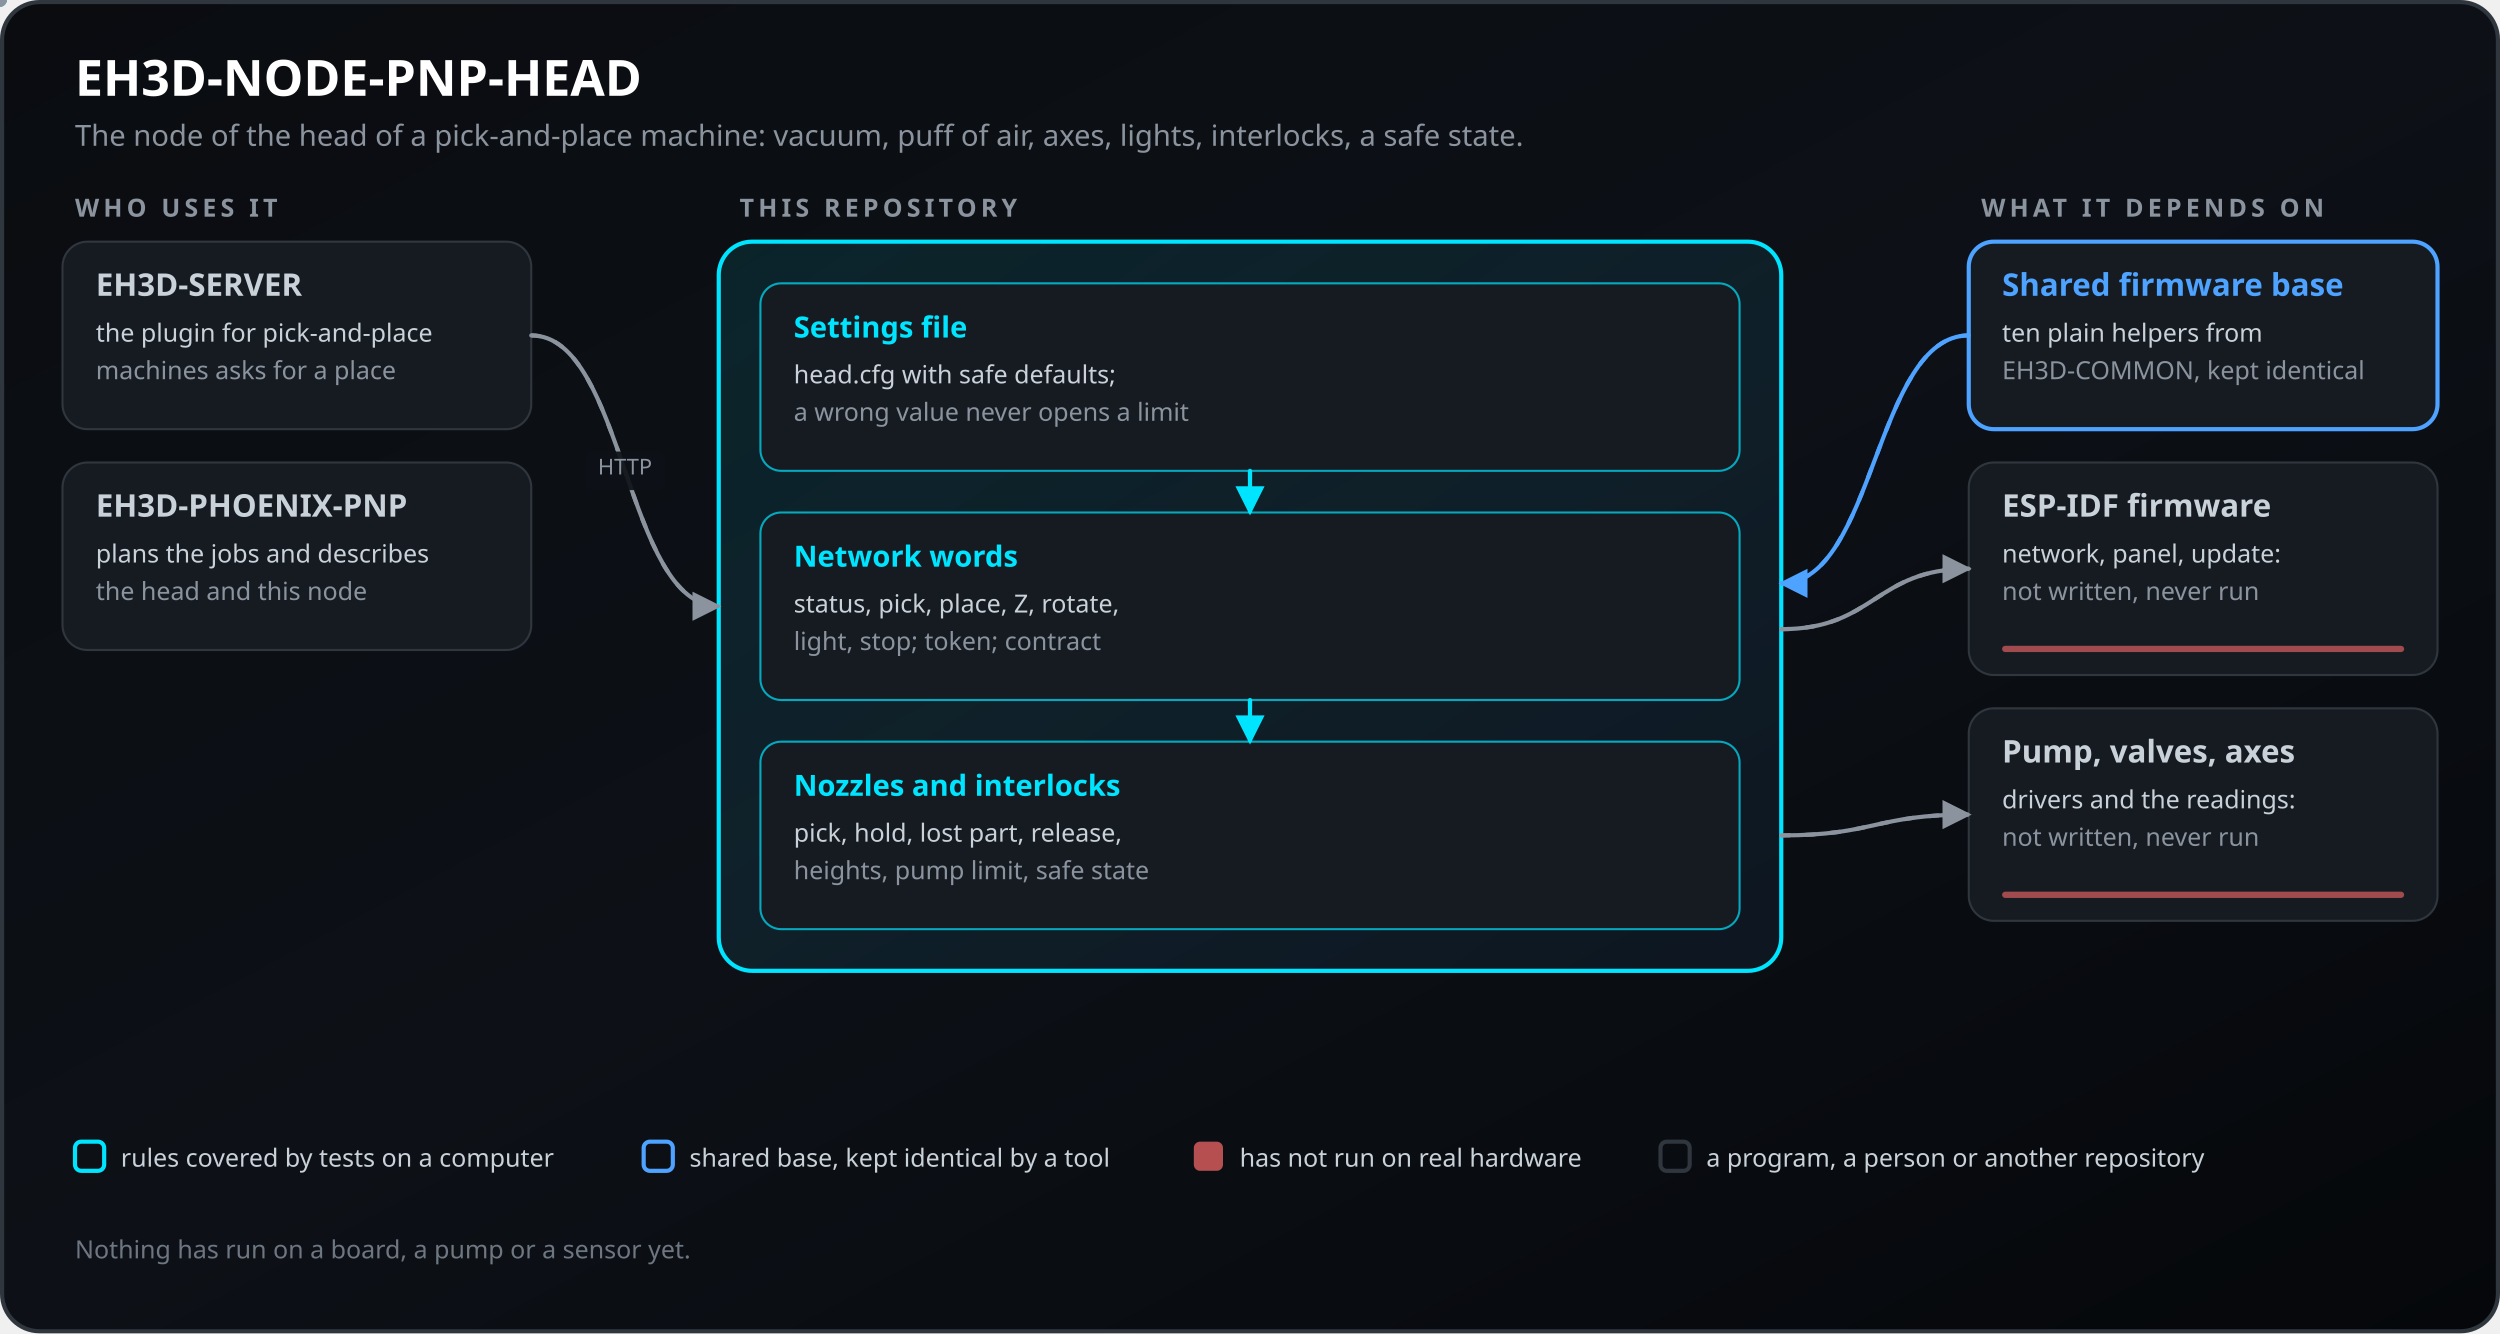
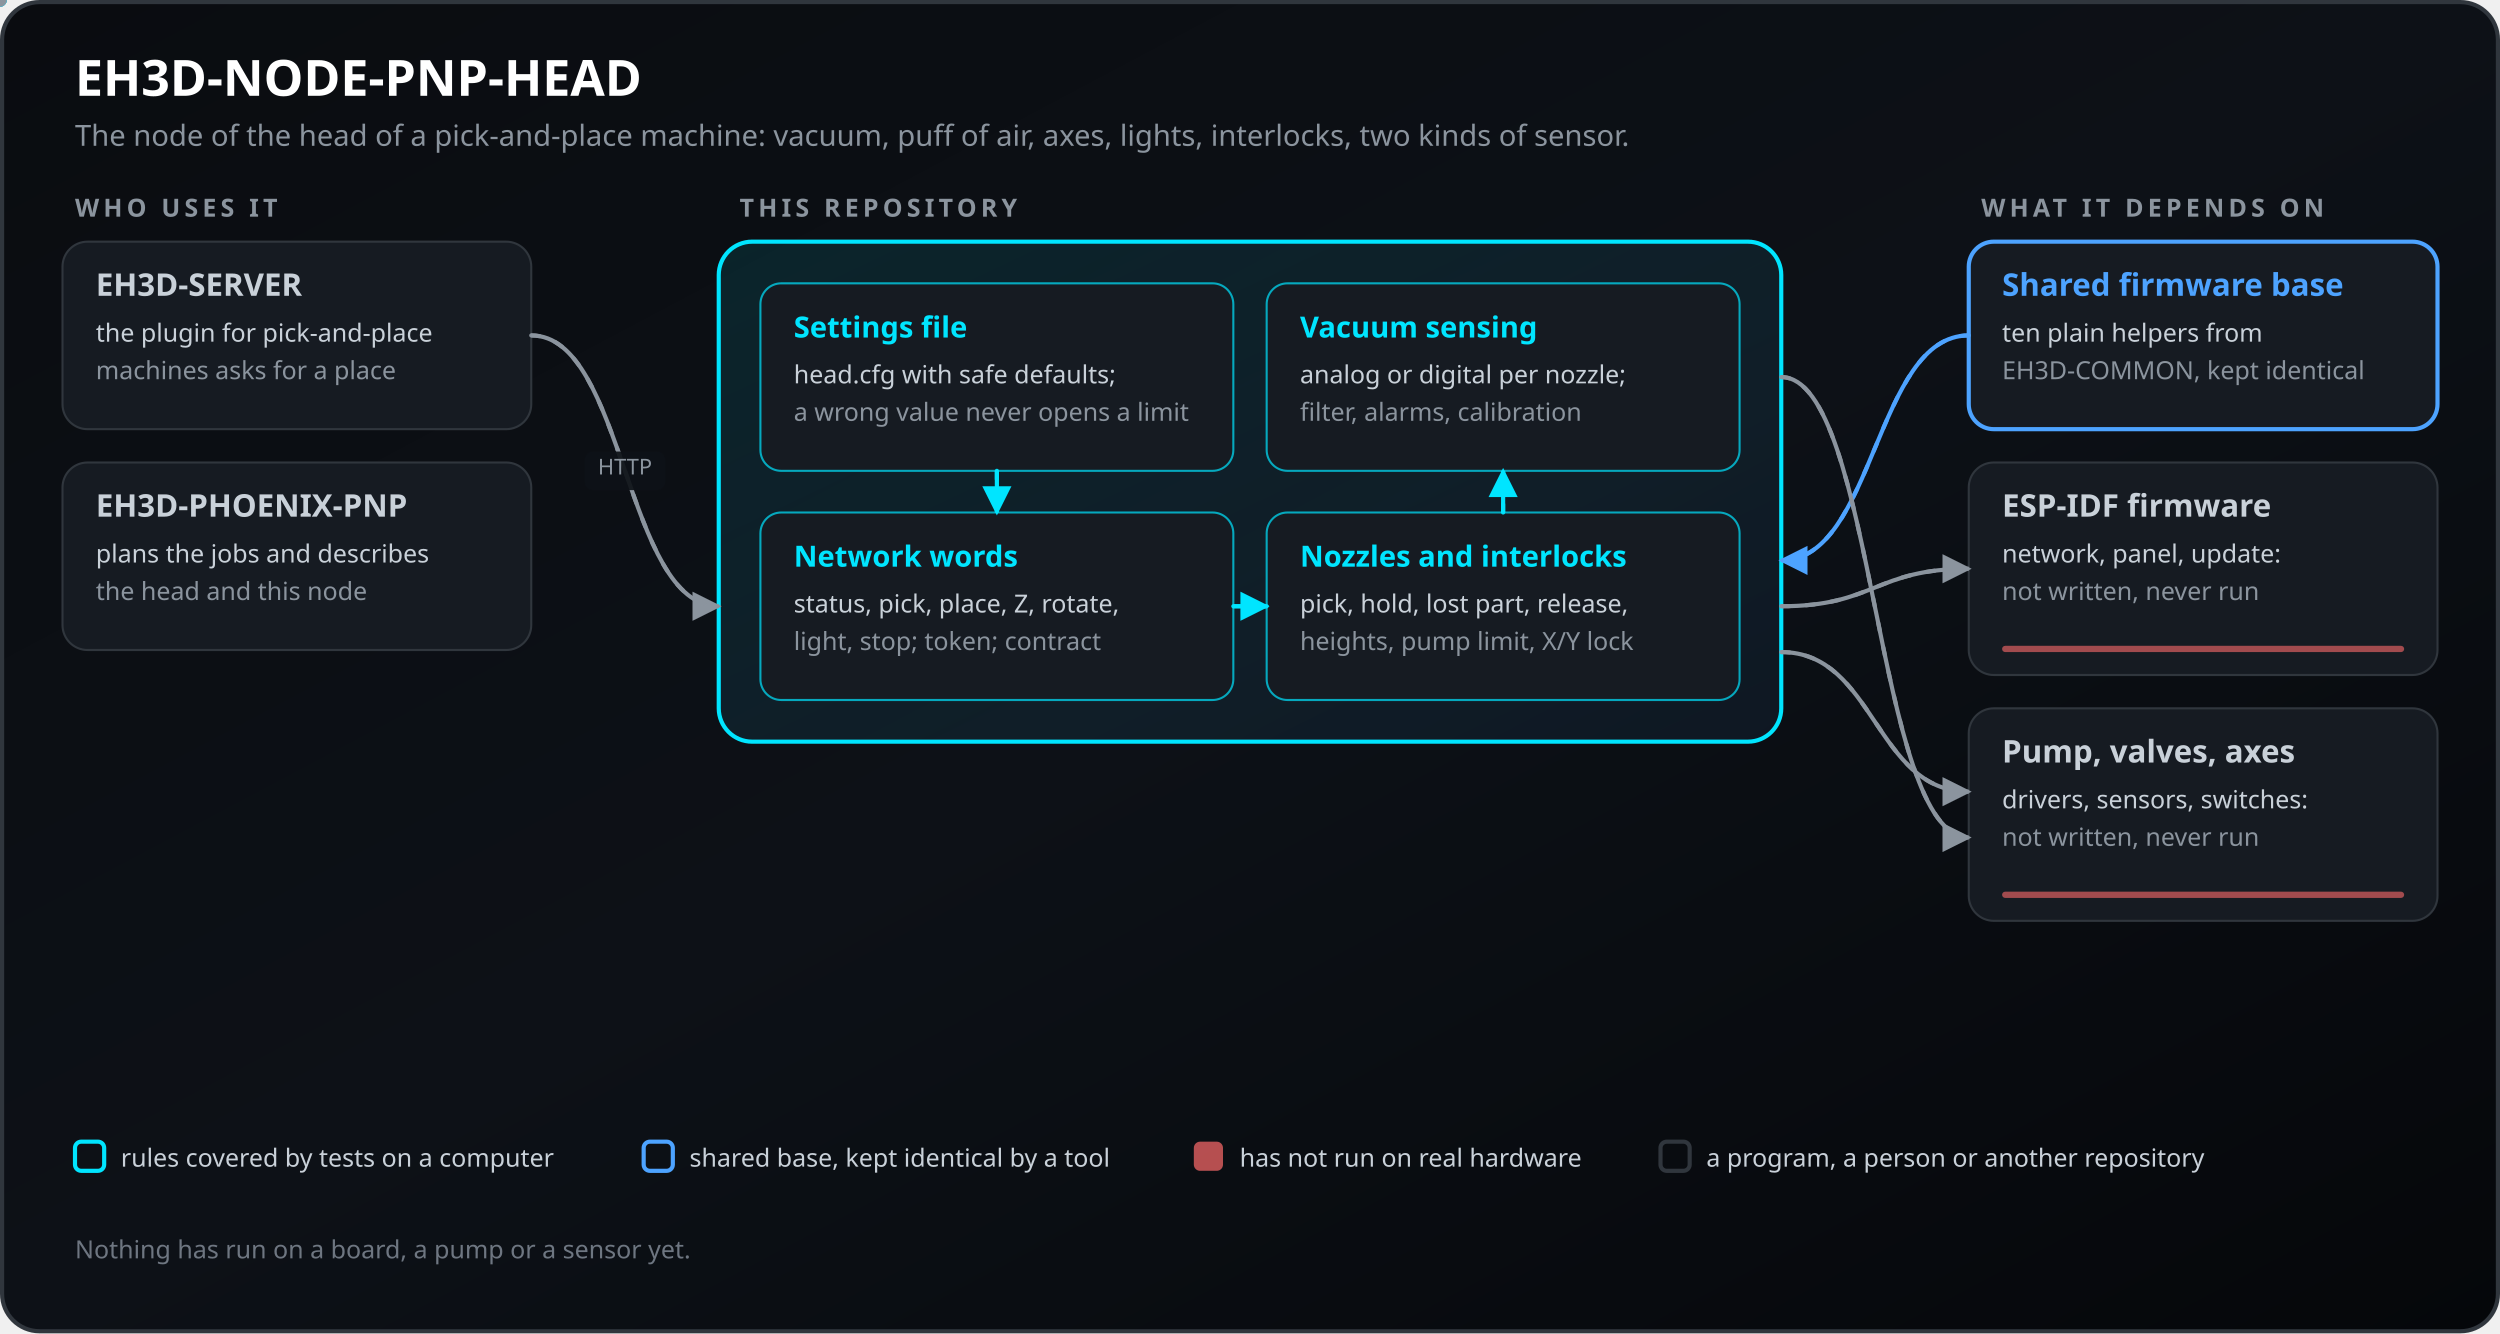
<svg xmlns="http://www.w3.org/2000/svg" viewBox="0 0 1200 640" width="1200" height="640" role="img" aria-labelledby="t d" font-family="'Segoe UI','Noto Sans','Noto Sans CJK SC','Microsoft YaHei','Yu Gothic','Helvetica Neue',Helvetica,Arial,sans-serif">
  <defs>
    <linearGradient id="bg" x1="0" y1="0" x2="1" y2="1">
      <stop offset="0" stop-color="#0A0C10" />
      <stop offset="0.5" stop-color="#0D1117" />
      <stop offset="1" stop-color="#05070A" />
    </linearGradient>
    <linearGradient id="card" x1="0" y1="0" x2="1" y2="1">
      <stop offset="0" stop-color="#121821" />
      <stop offset="1" stop-color="#0B0F15" />
    </linearGradient>
    <linearGradient id="line" x1="0" y1="0" x2="1" y2="0">
      <stop offset="0" stop-color="#00E5FF" />
      <stop offset="1" stop-color="#FF0055" />
    </linearGradient>
    <filter id="glow" x="-50%" y="-50%" width="200%" height="200%">
      <feGaussianBlur stdDeviation="3" result="b" />
      <feMerge>
        <feMergeNode in="b" />
        <feMergeNode in="SourceGraphic" />
      </feMerge>
    </filter>
    <linearGradient id="svc" x1="0" y1="0" x2="1" y2="1">
      <stop offset="0" stop-color="#00E5FF" stop-opacity="0.10" />
      <stop offset="1" stop-color="#4DA3FF" stop-opacity="0.06" />
    </linearGradient>
    <marker id="m00E5FF" viewBox="0 0 10 10" refX="9" refY="5" markerWidth="7" markerHeight="7" orient="auto-start-reverse">
      <path d="M0 0L10 5L0 10z" fill="#00E5FF" />
    </marker>
    <marker id="m4DA3FF" viewBox="0 0 10 10" refX="9" refY="5" markerWidth="7" markerHeight="7" orient="auto-start-reverse">
      <path d="M0 0L10 5L0 10z" fill="#4DA3FF" />
    </marker>
    <marker id="mC9D1D9" viewBox="0 0 10 10" refX="9" refY="5" markerWidth="7" markerHeight="7" orient="auto-start-reverse">
      <path d="M0 0L10 5L0 10z" fill="#C9D1D9" />
    </marker>
    <marker id="m30363D" viewBox="0 0 10 10" refX="9" refY="5" markerWidth="7" markerHeight="7" orient="auto-start-reverse">
      <path d="M0 0L10 5L0 10z" fill="#8B949E" />
    </marker>
  </defs>
  <rect x="1" y="1" width="1198" height="638" rx="18" fill="url(#bg)" stroke="#30363D" stroke-width="2" />
  <text x="36" y="46" font-family="'Segoe UI','Noto Sans','Noto Sans CJK SC','Microsoft YaHei','Yu Gothic','Helvetica Neue',Helvetica,Arial,sans-serif" font-size="24" font-weight="700" fill="#FFFFFF" text-anchor="start">EH3D-NODE-PNP-HEAD</text>
-   <text x="36" y="70" font-family="'Segoe UI','Noto Sans','Noto Sans CJK SC','Microsoft YaHei','Yu Gothic','Helvetica Neue',Helvetica,Arial,sans-serif" font-size="14" font-weight="400" fill="#8B949E" text-anchor="start">The node of the head of a pick-and-place machine: vacuum, puff of air, axes, lights, interlocks, a safe state.</text>
+   <text x="36" y="70" font-family="'Segoe UI','Noto Sans','Noto Sans CJK SC','Microsoft YaHei','Yu Gothic','Helvetica Neue',Helvetica,Arial,sans-serif" font-size="14" font-weight="400" fill="#8B949E" text-anchor="start">The node of the head of a pick-and-place machine: vacuum, puff of air, axes, lights, interlocks, two kinds of sensor.</text>
  <text x="36" y="104" font-family="'Segoe UI','Noto Sans','Noto Sans CJK SC','Microsoft YaHei','Yu Gothic','Helvetica Neue',Helvetica,Arial,sans-serif" font-size="12" font-weight="700" fill="#8B949E" text-anchor="start" letter-spacing="2">WHO USES IT</text>
  <text x="355" y="104" font-family="'Segoe UI','Noto Sans','Noto Sans CJK SC','Microsoft YaHei','Yu Gothic','Helvetica Neue',Helvetica,Arial,sans-serif" font-size="12" font-weight="700" fill="#8B949E" text-anchor="start" letter-spacing="2">THIS REPOSITORY</text>
  <text x="951" y="104" font-family="'Segoe UI','Noto Sans','Noto Sans CJK SC','Microsoft YaHei','Yu Gothic','Helvetica Neue',Helvetica,Arial,sans-serif" font-size="12" font-weight="700" fill="#8B949E" text-anchor="start" letter-spacing="2">WHAT IT DEPENDS ON</text>
-   <rect x="345" y="116" width="510" height="350" rx="16" fill="url(#svc)" stroke="#00E5FF" stroke-width="2">
+   <rect x="345" y="116" width="510" height="240" rx="16" fill="url(#svc)" stroke="#00E5FF" stroke-width="2">
    <animate attributeName="stroke-opacity" values="0.55;1;0.55" dur="4s" repeatCount="indefinite" />
  </rect>
  <rect x="30" y="116" width="225" height="90" rx="12" fill="#161B22" stroke="#30363D" stroke-width="1" />
  <text x="46" y="142" font-family="'Segoe UI','Noto Sans','Noto Sans CJK SC','Microsoft YaHei','Yu Gothic','Helvetica Neue',Helvetica,Arial,sans-serif" font-size="15" font-weight="700" fill="#C9D1D9" text-anchor="start">EH3D-SERVER</text>
  <text x="46" y="164" font-family="'Segoe UI','Noto Sans','Noto Sans CJK SC','Microsoft YaHei','Yu Gothic','Helvetica Neue',Helvetica,Arial,sans-serif" font-size="12" font-weight="400" fill="#C9D1D9" text-anchor="start">the plugin for pick-and-place</text>
  <text x="46" y="182" font-family="'Segoe UI','Noto Sans','Noto Sans CJK SC','Microsoft YaHei','Yu Gothic','Helvetica Neue',Helvetica,Arial,sans-serif" font-size="12" font-weight="400" fill="#8B949E" text-anchor="start">machines asks for a place</text>
  <rect x="30" y="222" width="225" height="90" rx="12" fill="#161B22" stroke="#30363D" stroke-width="1" />
  <text x="46" y="248" font-family="'Segoe UI','Noto Sans','Noto Sans CJK SC','Microsoft YaHei','Yu Gothic','Helvetica Neue',Helvetica,Arial,sans-serif" font-size="15" font-weight="700" fill="#C9D1D9" text-anchor="start">EH3D-PHOENIX-PNP</text>
  <text x="46" y="270" font-family="'Segoe UI','Noto Sans','Noto Sans CJK SC','Microsoft YaHei','Yu Gothic','Helvetica Neue',Helvetica,Arial,sans-serif" font-size="12" font-weight="400" fill="#C9D1D9" text-anchor="start">plans the jobs and describes</text>
  <text x="46" y="288" font-family="'Segoe UI','Noto Sans','Noto Sans CJK SC','Microsoft YaHei','Yu Gothic','Helvetica Neue',Helvetica,Arial,sans-serif" font-size="12" font-weight="400" fill="#8B949E" text-anchor="start">the head and this node</text>
-   <rect x="365" y="136" width="470" height="90" rx="10" fill="#161B22" stroke="#00E5FF" stroke-width="1" stroke-opacity="0.7">
+   <rect x="365" y="136" width="227" height="90" rx="10" fill="#161B22" stroke="#00E5FF" stroke-width="1" stroke-opacity="0.7">
    <animate attributeName="stroke-opacity" values="0.45;1;0.45;0.45" keyTimes="0;0.08;0.2;1" dur="6s" begin="0s" repeatCount="indefinite" />
    <animate attributeName="stroke-width" values="1;2.4;1;1" keyTimes="0;0.08;0.2;1" dur="6s" begin="0s" repeatCount="indefinite" />
  </rect>
  <text x="381" y="162" font-family="'Segoe UI','Noto Sans','Noto Sans CJK SC','Microsoft YaHei','Yu Gothic','Helvetica Neue',Helvetica,Arial,sans-serif" font-size="14" font-weight="700" fill="#00E5FF" text-anchor="start">Settings file</text>
  <text x="381" y="184" font-family="'Segoe UI','Noto Sans','Noto Sans CJK SC','Microsoft YaHei','Yu Gothic','Helvetica Neue',Helvetica,Arial,sans-serif" font-size="12" font-weight="400" fill="#C9D1D9" text-anchor="start">head.cfg with safe defaults;</text>
  <text x="381" y="202" font-family="'Segoe UI','Noto Sans','Noto Sans CJK SC','Microsoft YaHei','Yu Gothic','Helvetica Neue',Helvetica,Arial,sans-serif" font-size="12" font-weight="400" fill="#8B949E" text-anchor="start">a wrong value never opens a limit</text>
-   <rect x="365" y="246" width="470" height="90" rx="10" fill="#161B22" stroke="#00E5FF" stroke-width="1" stroke-opacity="0.7">
+   <rect x="608" y="136" width="227" height="90" rx="10" fill="#161B22" stroke="#00E5FF" stroke-width="1" stroke-opacity="0.7">
    <animate attributeName="stroke-opacity" values="0.45;1;0.45;0.45" keyTimes="0;0.08;0.2;1" dur="6s" begin="1s" repeatCount="indefinite" />
    <animate attributeName="stroke-width" values="1;2.4;1;1" keyTimes="0;0.08;0.2;1" dur="6s" begin="1s" repeatCount="indefinite" />
+   </rect>
+   <text x="624" y="162" font-family="'Segoe UI','Noto Sans','Noto Sans CJK SC','Microsoft YaHei','Yu Gothic','Helvetica Neue',Helvetica,Arial,sans-serif" font-size="14" font-weight="700" fill="#00E5FF" text-anchor="start">Vacuum sensing</text>
+   <text x="624" y="184" font-family="'Segoe UI','Noto Sans','Noto Sans CJK SC','Microsoft YaHei','Yu Gothic','Helvetica Neue',Helvetica,Arial,sans-serif" font-size="12" font-weight="400" fill="#C9D1D9" text-anchor="start">analog or digital per nozzle;</text>
+   <text x="624" y="202" font-family="'Segoe UI','Noto Sans','Noto Sans CJK SC','Microsoft YaHei','Yu Gothic','Helvetica Neue',Helvetica,Arial,sans-serif" font-size="12" font-weight="400" fill="#8B949E" text-anchor="start">filter, alarms, calibration</text>
+   <rect x="365" y="246" width="227" height="90" rx="10" fill="#161B22" stroke="#00E5FF" stroke-width="1" stroke-opacity="0.7">
+     <animate attributeName="stroke-opacity" values="0.45;1;0.45;0.45" keyTimes="0;0.08;0.2;1" dur="6s" begin="2s" repeatCount="indefinite" />
+     <animate attributeName="stroke-width" values="1;2.4;1;1" keyTimes="0;0.08;0.2;1" dur="6s" begin="2s" repeatCount="indefinite" />
  </rect>
  <text x="381" y="272" font-family="'Segoe UI','Noto Sans','Noto Sans CJK SC','Microsoft YaHei','Yu Gothic','Helvetica Neue',Helvetica,Arial,sans-serif" font-size="14" font-weight="700" fill="#00E5FF" text-anchor="start">Network words</text>
  <text x="381" y="294" font-family="'Segoe UI','Noto Sans','Noto Sans CJK SC','Microsoft YaHei','Yu Gothic','Helvetica Neue',Helvetica,Arial,sans-serif" font-size="12" font-weight="400" fill="#C9D1D9" text-anchor="start">status, pick, place, Z, rotate,</text>
  <text x="381" y="312" font-family="'Segoe UI','Noto Sans','Noto Sans CJK SC','Microsoft YaHei','Yu Gothic','Helvetica Neue',Helvetica,Arial,sans-serif" font-size="12" font-weight="400" fill="#8B949E" text-anchor="start">light, stop; token; contract</text>
-   <rect x="365" y="356" width="470" height="90" rx="10" fill="#161B22" stroke="#00E5FF" stroke-width="1" stroke-opacity="0.7">
-     <animate attributeName="stroke-opacity" values="0.45;1;0.45;0.45" keyTimes="0;0.08;0.2;1" dur="6s" begin="2s" repeatCount="indefinite" />
-     <animate attributeName="stroke-width" values="1;2.4;1;1" keyTimes="0;0.08;0.2;1" dur="6s" begin="2s" repeatCount="indefinite" />
+   <rect x="608" y="246" width="227" height="90" rx="10" fill="#161B22" stroke="#00E5FF" stroke-width="1" stroke-opacity="0.7">
+     <animate attributeName="stroke-opacity" values="0.45;1;0.45;0.45" keyTimes="0;0.08;0.2;1" dur="6s" begin="3s" repeatCount="indefinite" />
+     <animate attributeName="stroke-width" values="1;2.4;1;1" keyTimes="0;0.08;0.2;1" dur="6s" begin="3s" repeatCount="indefinite" />
  </rect>
-   <text x="381" y="382" font-family="'Segoe UI','Noto Sans','Noto Sans CJK SC','Microsoft YaHei','Yu Gothic','Helvetica Neue',Helvetica,Arial,sans-serif" font-size="14" font-weight="700" fill="#00E5FF" text-anchor="start">Nozzles and interlocks</text>
-   <text x="381" y="404" font-family="'Segoe UI','Noto Sans','Noto Sans CJK SC','Microsoft YaHei','Yu Gothic','Helvetica Neue',Helvetica,Arial,sans-serif" font-size="12" font-weight="400" fill="#C9D1D9" text-anchor="start">pick, hold, lost part, release,</text>
-   <text x="381" y="422" font-family="'Segoe UI','Noto Sans','Noto Sans CJK SC','Microsoft YaHei','Yu Gothic','Helvetica Neue',Helvetica,Arial,sans-serif" font-size="12" font-weight="400" fill="#8B949E" text-anchor="start">heights, pump limit, safe state</text>
+   <text x="624" y="272" font-family="'Segoe UI','Noto Sans','Noto Sans CJK SC','Microsoft YaHei','Yu Gothic','Helvetica Neue',Helvetica,Arial,sans-serif" font-size="14" font-weight="700" fill="#00E5FF" text-anchor="start">Nozzles and interlocks</text>
+   <text x="624" y="294" font-family="'Segoe UI','Noto Sans','Noto Sans CJK SC','Microsoft YaHei','Yu Gothic','Helvetica Neue',Helvetica,Arial,sans-serif" font-size="12" font-weight="400" fill="#C9D1D9" text-anchor="start">pick, hold, lost part, release,</text>
+   <text x="624" y="312" font-family="'Segoe UI','Noto Sans','Noto Sans CJK SC','Microsoft YaHei','Yu Gothic','Helvetica Neue',Helvetica,Arial,sans-serif" font-size="12" font-weight="400" fill="#8B949E" text-anchor="start">heights, pump limit, X/Y lock</text>
  <rect x="945" y="116" width="225" height="90" rx="12" fill="#161B22" stroke="#4DA3FF" stroke-width="2" />
  <text x="961" y="142" font-family="'Segoe UI','Noto Sans','Noto Sans CJK SC','Microsoft YaHei','Yu Gothic','Helvetica Neue',Helvetica,Arial,sans-serif" font-size="15" font-weight="700" fill="#4DA3FF" text-anchor="start">Shared firmware base</text>
  <text x="961" y="164" font-family="'Segoe UI','Noto Sans','Noto Sans CJK SC','Microsoft YaHei','Yu Gothic','Helvetica Neue',Helvetica,Arial,sans-serif" font-size="12" font-weight="400" fill="#C9D1D9" text-anchor="start">ten plain helpers from</text>
  <text x="961" y="182" font-family="'Segoe UI','Noto Sans','Noto Sans CJK SC','Microsoft YaHei','Yu Gothic','Helvetica Neue',Helvetica,Arial,sans-serif" font-size="12" font-weight="400" fill="#8B949E" text-anchor="start">EH3D-COMMON, kept identical</text>
  <rect x="945" y="222" width="225" height="102" rx="12" fill="#161B22" stroke="#30363D" stroke-width="1" />
  <text x="961" y="248" font-family="'Segoe UI','Noto Sans','Noto Sans CJK SC','Microsoft YaHei','Yu Gothic','Helvetica Neue',Helvetica,Arial,sans-serif" font-size="15" font-weight="700" fill="#C9D1D9" text-anchor="start">ESP-IDF firmware</text>
  <text x="961" y="270" font-family="'Segoe UI','Noto Sans','Noto Sans CJK SC','Microsoft YaHei','Yu Gothic','Helvetica Neue',Helvetica,Arial,sans-serif" font-size="12" font-weight="400" fill="#C9D1D9" text-anchor="start">network, panel, update:</text>
  <text x="961" y="288" font-family="'Segoe UI','Noto Sans','Noto Sans CJK SC','Microsoft YaHei','Yu Gothic','Helvetica Neue',Helvetica,Arial,sans-serif" font-size="12" font-weight="400" fill="#8B949E" text-anchor="start">not written, never run</text>
  <rect x="961" y="310" width="193" height="3" rx="1.5" fill="#FF6B6B" opacity="0.6">
    <animate attributeName="opacity" values="0.25;0.85;0.25" dur="2.8s" repeatCount="indefinite" />
  </rect>
  <rect x="945" y="340" width="225" height="102" rx="12" fill="#161B22" stroke="#30363D" stroke-width="1" />
  <text x="961" y="366" font-family="'Segoe UI','Noto Sans','Noto Sans CJK SC','Microsoft YaHei','Yu Gothic','Helvetica Neue',Helvetica,Arial,sans-serif" font-size="15" font-weight="700" fill="#C9D1D9" text-anchor="start">Pump, valves, axes</text>
-   <text x="961" y="388" font-family="'Segoe UI','Noto Sans','Noto Sans CJK SC','Microsoft YaHei','Yu Gothic','Helvetica Neue',Helvetica,Arial,sans-serif" font-size="12" font-weight="400" fill="#C9D1D9" text-anchor="start">drivers and the readings:</text>
+   <text x="961" y="388" font-family="'Segoe UI','Noto Sans','Noto Sans CJK SC','Microsoft YaHei','Yu Gothic','Helvetica Neue',Helvetica,Arial,sans-serif" font-size="12" font-weight="400" fill="#C9D1D9" text-anchor="start">drivers, sensors, switches:</text>
  <text x="961" y="406" font-family="'Segoe UI','Noto Sans','Noto Sans CJK SC','Microsoft YaHei','Yu Gothic','Helvetica Neue',Helvetica,Arial,sans-serif" font-size="12" font-weight="400" fill="#8B949E" text-anchor="start">not written, never run</text>
  <rect x="961" y="428" width="193" height="3" rx="1.5" fill="#FF6B6B" opacity="0.6">
    <animate attributeName="opacity" values="0.25;0.85;0.25" dur="2.8s" repeatCount="indefinite" />
  </rect>
  <path id="p0" d="M255 161 C300 161 300 291 345 291" stroke="#8B949E" stroke-width="2" fill="none" marker-end="url(#m30363D)" />
  <path d="M255 161 C300 161 300 291 345 291" stroke="#8B949E" stroke-width="2" fill="none" stroke-linecap="round" stroke-dasharray="4 8" opacity="0.95">
    <animate attributeName="stroke-dashoffset" from="0" to="-24" dur="1.2s" repeatCount="indefinite" />
  </path>
  <circle r="3.2" fill="#8B949E">
    <animateMotion dur="1.8s" begin="0.00s" repeatCount="indefinite">
      <mpath href="#p0" />
    </animateMotion>
    <animate attributeName="opacity" values="0;1;1;0" keyTimes="0;0.15;0.85;1" dur="1.8s" begin="0.00s" repeatCount="indefinite" />
  </circle>
-   <path id="p1" d="M600 336 V356" stroke="#00E5FF" stroke-width="2" fill="none" marker-end="url(#m00E5FF)" />
-   <path d="M600 336 V356" stroke="#00E5FF" stroke-width="2" fill="none" stroke-linecap="round" stroke-dasharray="4 8" opacity="0.95">
+   <path id="p1" d="M592 291 H608" stroke="#00E5FF" stroke-width="2" fill="none" marker-end="url(#m00E5FF)" />
+   <path d="M592 291 H608" stroke="#00E5FF" stroke-width="2" fill="none" stroke-linecap="round" stroke-dasharray="4 8" opacity="0.95">
    <animate attributeName="stroke-dashoffset" from="0" to="-24" dur="1.2s" repeatCount="indefinite" />
  </path>
  <circle r="3.2" fill="#00E5FF">
    <animateMotion dur="1.8s" begin="0.35s" repeatCount="indefinite">
      <mpath href="#p1" />
    </animateMotion>
    <animate attributeName="opacity" values="0;1;1;0" keyTimes="0;0.15;0.85;1" dur="1.8s" begin="0.35s" repeatCount="indefinite" />
  </circle>
-   <path id="p2" d="M600 226 V246" stroke="#00E5FF" stroke-width="2" fill="none" marker-end="url(#m00E5FF)" />
-   <path d="M600 226 V246" stroke="#00E5FF" stroke-width="2" fill="none" stroke-linecap="round" stroke-dasharray="4 8" opacity="0.95">
+   <path id="p2" d="M478.5 226 V246" stroke="#00E5FF" stroke-width="2" fill="none" marker-end="url(#m00E5FF)" />
+   <path d="M478.5 226 V246" stroke="#00E5FF" stroke-width="2" fill="none" stroke-linecap="round" stroke-dasharray="4 8" opacity="0.95">
    <animate attributeName="stroke-dashoffset" from="0" to="-24" dur="1.2s" repeatCount="indefinite" />
  </path>
  <circle r="3.2" fill="#00E5FF">
    <animateMotion dur="1.8s" begin="0.70s" repeatCount="indefinite">
      <mpath href="#p2" />
    </animateMotion>
    <animate attributeName="opacity" values="0;1;1;0" keyTimes="0;0.15;0.85;1" dur="1.8s" begin="0.70s" repeatCount="indefinite" />
  </circle>
-   <path id="p3" d="M945 161 C900 161 900 280 855 280" stroke="#4DA3FF" stroke-width="2" fill="none" marker-end="url(#m4DA3FF)" />
-   <path d="M945 161 C900 161 900 280 855 280" stroke="#4DA3FF" stroke-width="2" fill="none" stroke-linecap="round" stroke-dasharray="4 8" opacity="0.95">
+   <path id="p3" d="M945 161 C900 161 900 269 855 269" stroke="#4DA3FF" stroke-width="2" fill="none" marker-end="url(#m4DA3FF)" />
+   <path d="M945 161 C900 161 900 269 855 269" stroke="#4DA3FF" stroke-width="2" fill="none" stroke-linecap="round" stroke-dasharray="4 8" opacity="0.95">
    <animate attributeName="stroke-dashoffset" from="0" to="-24" dur="1.2s" repeatCount="indefinite" />
  </path>
  <circle r="3.2" fill="#4DA3FF">
    <animateMotion dur="1.8s" begin="1.05s" repeatCount="indefinite">
      <mpath href="#p3" />
    </animateMotion>
    <animate attributeName="opacity" values="0;1;1;0" keyTimes="0;0.15;0.85;1" dur="1.8s" begin="1.05s" repeatCount="indefinite" />
  </circle>
-   <path id="p4" d="M855 302 C900 302 900 273 945 273" stroke="#8B949E" stroke-width="2" fill="none" marker-end="url(#m30363D)" />
-   <path d="M855 302 C900 302 900 273 945 273" stroke="#8B949E" stroke-width="2" fill="none" stroke-linecap="round" stroke-dasharray="4 8" opacity="0.95">
+   <path id="p4" d="M855 291 C900 291 900 273 945 273" stroke="#8B949E" stroke-width="2" fill="none" marker-end="url(#m30363D)" />
+   <path d="M855 291 C900 291 900 273 945 273" stroke="#8B949E" stroke-width="2" fill="none" stroke-linecap="round" stroke-dasharray="4 8" opacity="0.95">
    <animate attributeName="stroke-dashoffset" from="0" to="-24" dur="1.2s" repeatCount="indefinite" />
  </path>
  <circle r="3.2" fill="#8B949E">
    <animateMotion dur="1.8s" begin="1.40s" repeatCount="indefinite">
      <mpath href="#p4" />
    </animateMotion>
    <animate attributeName="opacity" values="0;1;1;0" keyTimes="0;0.15;0.85;1" dur="1.8s" begin="1.40s" repeatCount="indefinite" />
  </circle>
-   <path id="p5" d="M855 401 C900 401 900 391 945 391" stroke="#8B949E" stroke-width="2" fill="none" marker-end="url(#m30363D)" />
-   <path d="M855 401 C900 401 900 391 945 391" stroke="#8B949E" stroke-width="2" fill="none" stroke-linecap="round" stroke-dasharray="4 8" opacity="0.95">
+   <path id="p5" d="M855 313 C900 313 900 380 945 380" stroke="#8B949E" stroke-width="2" fill="none" marker-end="url(#m30363D)" />
+   <path d="M855 313 C900 313 900 380 945 380" stroke="#8B949E" stroke-width="2" fill="none" stroke-linecap="round" stroke-dasharray="4 8" opacity="0.95">
    <animate attributeName="stroke-dashoffset" from="0" to="-24" dur="1.2s" repeatCount="indefinite" />
  </path>
  <circle r="3.2" fill="#8B949E">
    <animateMotion dur="1.8s" begin="1.75s" repeatCount="indefinite">
      <mpath href="#p5" />
    </animateMotion>
    <animate attributeName="opacity" values="0;1;1;0" keyTimes="0;0.15;0.85;1" dur="1.8s" begin="1.75s" repeatCount="indefinite" />
+   </circle>
+   <path id="p6" d="M721.5 246 V226" stroke="#00E5FF" stroke-width="2" fill="none" marker-end="url(#m00E5FF)" />
+   <path d="M721.5 246 V226" stroke="#00E5FF" stroke-width="2" fill="none" stroke-linecap="round" stroke-dasharray="4 8" opacity="0.95">
+     <animate attributeName="stroke-dashoffset" from="0" to="-24" dur="1.2s" repeatCount="indefinite" />
+   </path>
+   <circle r="3.2" fill="#00E5FF">
+     <animateMotion dur="1.8s" begin="2.10s" repeatCount="indefinite">
+       <mpath href="#p6" />
+     </animateMotion>
+     <animate attributeName="opacity" values="0;1;1;0" keyTimes="0;0.15;0.85;1" dur="1.8s" begin="2.10s" repeatCount="indefinite" />
+   </circle>
+   <path id="p7" d="M855 181 C900 181 900 402 945 402" stroke="#8B949E" stroke-width="2" fill="none" marker-end="url(#m30363D)" />
+   <path d="M855 181 C900 181 900 402 945 402" stroke="#8B949E" stroke-width="2" fill="none" stroke-linecap="round" stroke-dasharray="4 8" opacity="0.95">
+     <animate attributeName="stroke-dashoffset" from="0" to="-24" dur="1.2s" repeatCount="indefinite" />
+   </path>
+   <circle r="3.2" fill="#8B949E">
+     <animateMotion dur="1.8s" begin="2.45s" repeatCount="indefinite">
+       <mpath href="#p7" />
+     </animateMotion>
+     <animate attributeName="opacity" values="0;1;1;0" keyTimes="0;0.15;0.85;1" dur="1.8s" begin="2.45s" repeatCount="indefinite" />
  </circle>
  <rect x="280.72" y="216.75" width="38.56" height="18.5" rx="4" fill="#0D1117" opacity="0.92" />
  <text x="300" y="227.75" font-family="'Segoe UI','Noto Sans','Noto Sans CJK SC','Microsoft YaHei','Yu Gothic','Helvetica Neue',Helvetica,Arial,sans-serif" font-size="10.5" font-weight="400" fill="#8B949E" text-anchor="middle">HTTP</text>
  <rect x="36" y="548" width="14" height="14" rx="3" fill="none" stroke="#00E5FF" stroke-width="2" />
  <text x="58" y="560" font-family="'Segoe UI','Noto Sans','Noto Sans CJK SC','Microsoft YaHei','Yu Gothic','Helvetica Neue',Helvetica,Arial,sans-serif" font-size="12" font-weight="400" fill="#C9D1D9" text-anchor="start">rules covered by tests on a computer</text>
  <rect x="308.96" y="548" width="14" height="14" rx="3" fill="none" stroke="#4DA3FF" stroke-width="2" />
  <text x="330.96" y="560" font-family="'Segoe UI','Noto Sans','Noto Sans CJK SC','Microsoft YaHei','Yu Gothic','Helvetica Neue',Helvetica,Arial,sans-serif" font-size="12" font-weight="400" fill="#C9D1D9" text-anchor="start">shared base, kept identical by a tool</text>
  <rect x="573.04" y="548" width="14" height="14" rx="3" fill="#FF6B6B" opacity="0.7" />
  <text x="595.04" y="560" font-family="'Segoe UI','Noto Sans','Noto Sans CJK SC','Microsoft YaHei','Yu Gothic','Helvetica Neue',Helvetica,Arial,sans-serif" font-size="12" font-weight="400" fill="#C9D1D9" text-anchor="start">has not run on real hardware</text>
  <rect x="797.04" y="548" width="14" height="14" rx="3" fill="none" stroke="#30363D" stroke-width="2" />
  <text x="819.04" y="560" font-family="'Segoe UI','Noto Sans','Noto Sans CJK SC','Microsoft YaHei','Yu Gothic','Helvetica Neue',Helvetica,Arial,sans-serif" font-size="12" font-weight="400" fill="#C9D1D9" text-anchor="start">a program, a person or another repository</text>
  <text x="36" y="604" font-family="'Segoe UI','Noto Sans','Noto Sans CJK SC','Microsoft YaHei','Yu Gothic','Helvetica Neue',Helvetica,Arial,sans-serif" font-size="12" font-weight="400" fill="#6E7681" text-anchor="start">Nothing has run on a board, a pump or a sensor yet.</text>
</svg>
